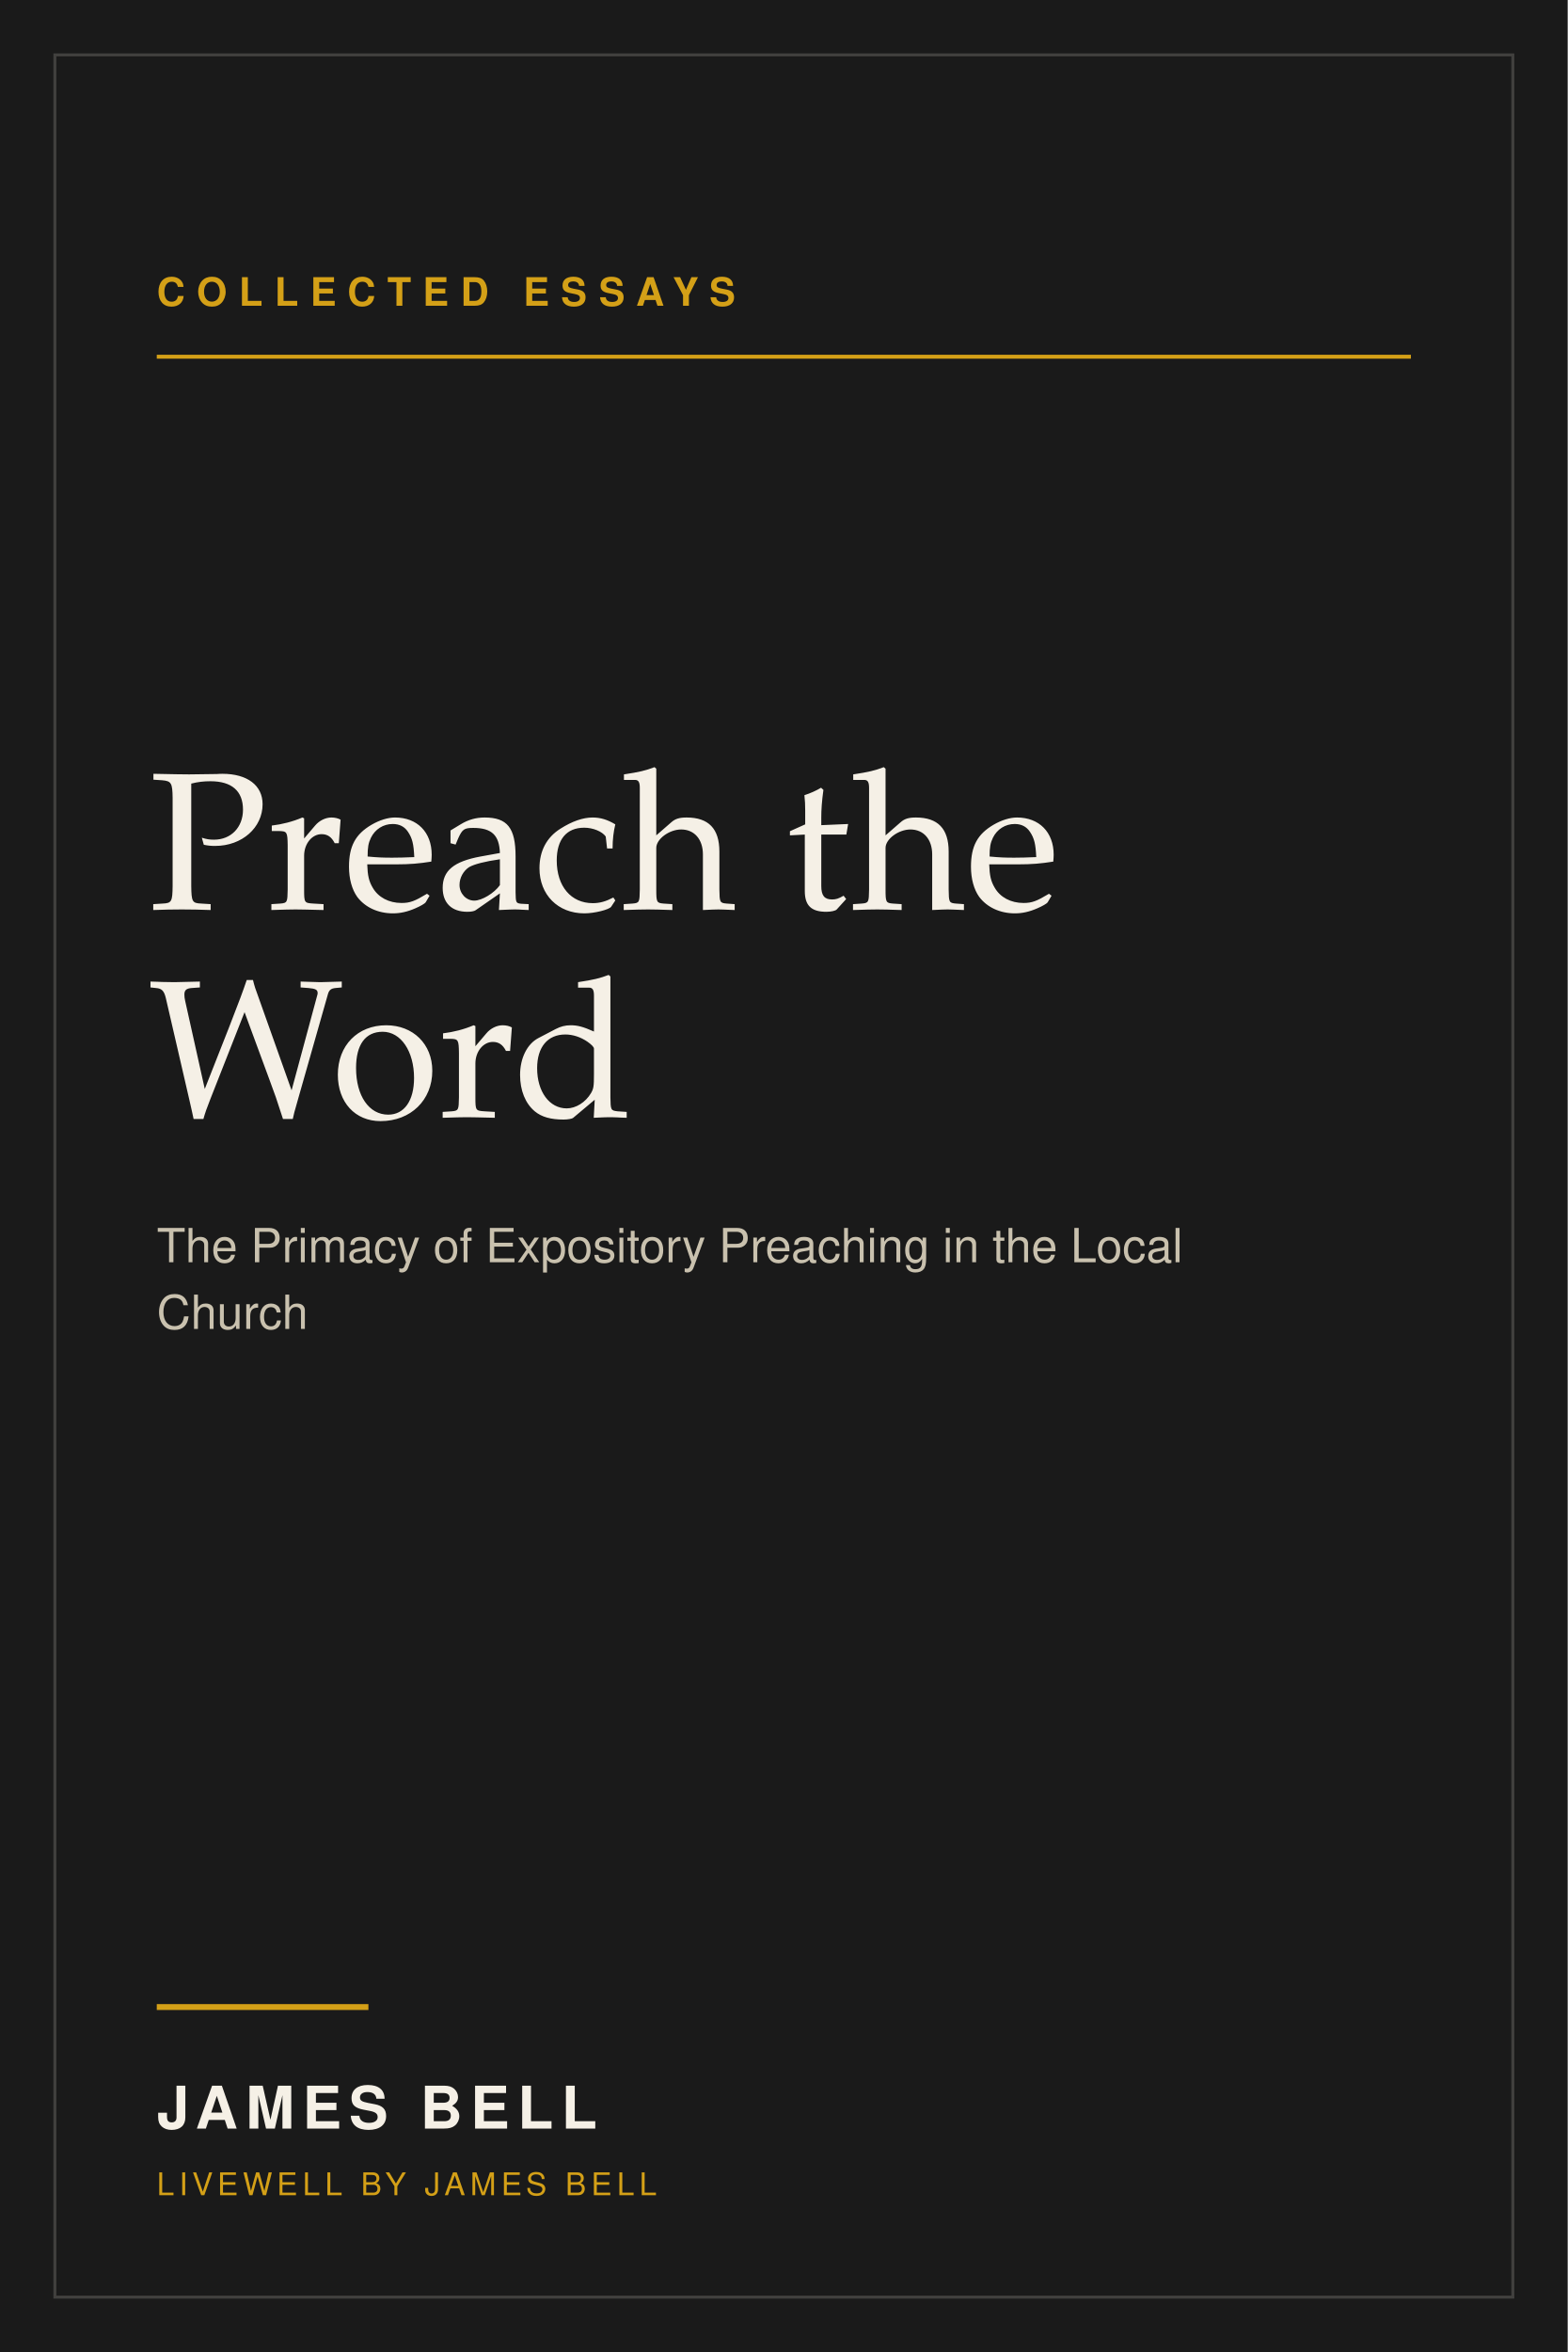
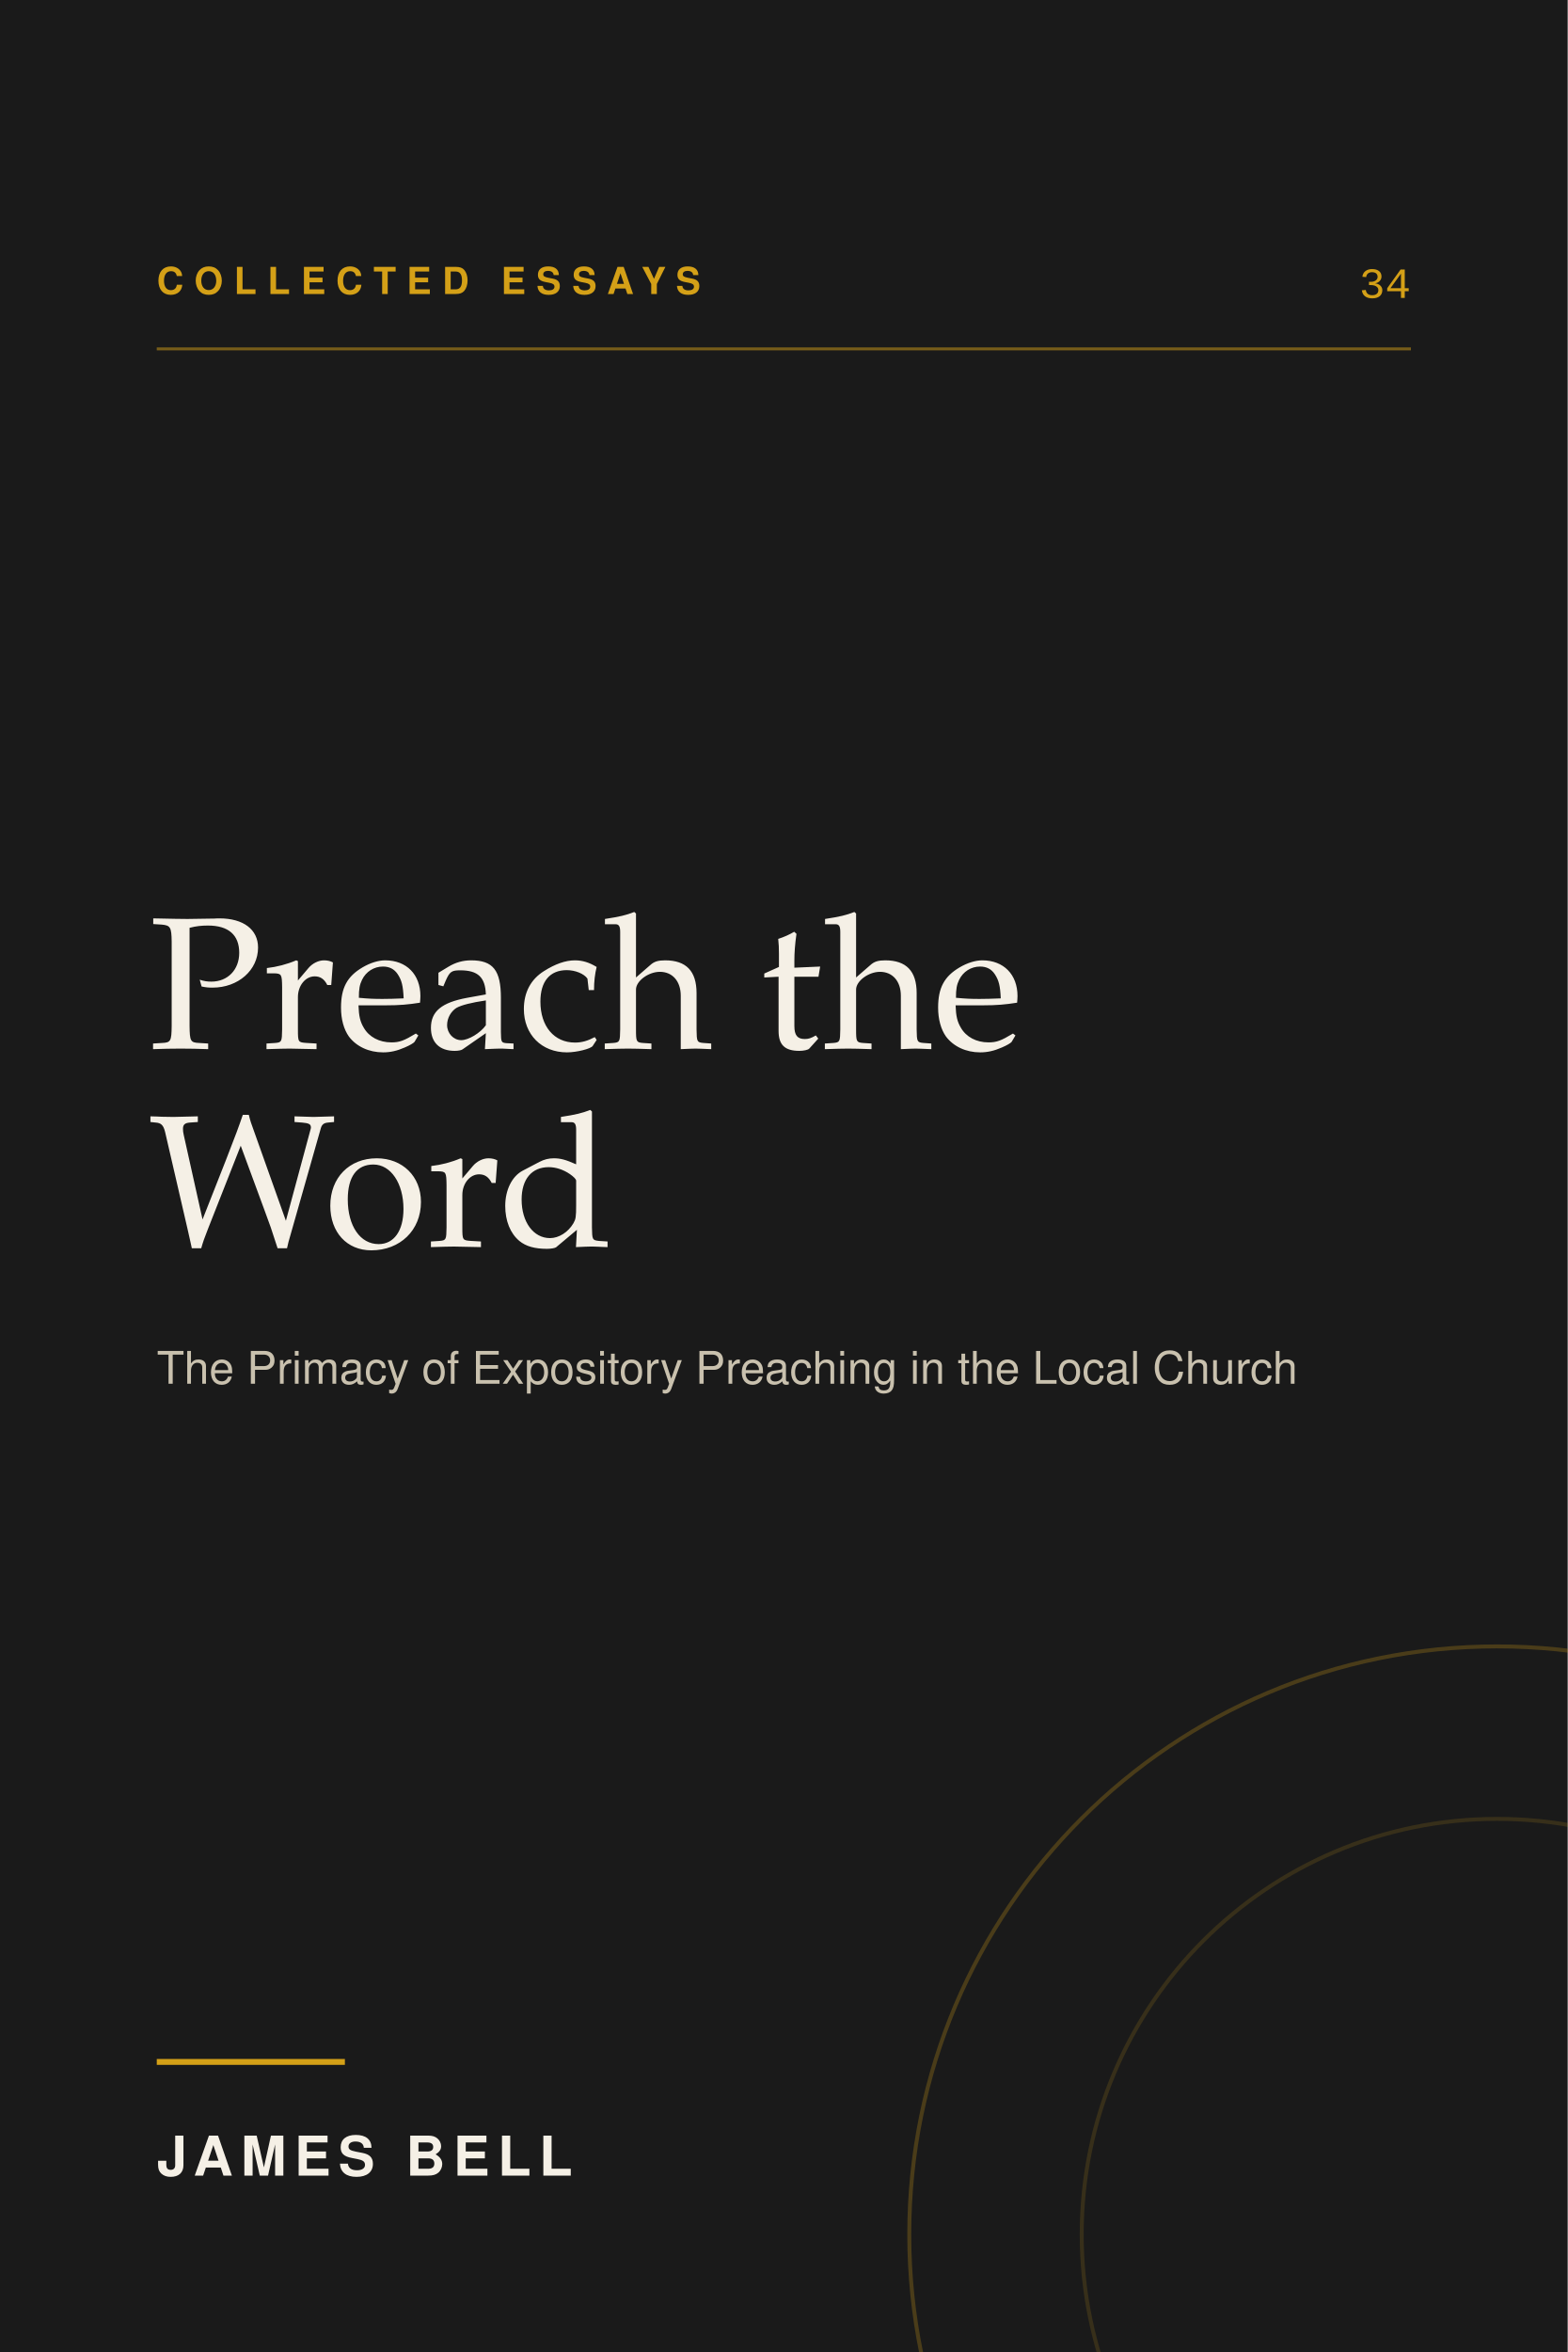
<svg xmlns="http://www.w3.org/2000/svg" width="800" height="1200" viewBox="0 0 800 1200" role="img" aria-label="Preach the Word by James Bell">
  <rect width="800" height="1200" fill="#1A1A1A" />
-   <rect x="28" y="28" width="744" height="1144" fill="none" stroke="#F5F0E6" stroke-width="1.5" opacity="0.18" />
-   <text x="80" y="156" font-family="Helvetica, Arial, sans-serif" font-size="20" letter-spacing="6" font-weight="700" fill="#D4A017">COLLECTED ESSAYS</text>
-   <line x1="80" y1="182" x2="720" y2="182" stroke="#D4A017" stroke-width="2" />
-   <text x="76" y="464" font-family="Palatino, 'Palatino Linotype', Georgia, serif" font-size="100" font-weight="400" fill="#F5F0E6">Preach the</text>
-   <text x="76" y="570" font-family="Palatino, 'Palatino Linotype', Georgia, serif" font-size="100" font-weight="400" fill="#F5F0E6">Word</text>
-   <text x="80" y="644" font-family="Helvetica, Arial, sans-serif" font-size="24" fill="#C9C1AE">The Primacy of Expository Preaching in the Local</text>
-   <text x="80" y="678" font-family="Helvetica, Arial, sans-serif" font-size="24" fill="#C9C1AE">Church</text>
-   <line x1="80" y1="1024" x2="188" y2="1024" stroke="#D4A017" stroke-width="3" />
-   <text x="80" y="1086" font-family="Helvetica, Arial, sans-serif" font-size="30" letter-spacing="4" font-weight="700" fill="#F5F0E6">JAMES BELL</text>
-   <text x="80" y="1120" font-family="Helvetica, Arial, sans-serif" font-size="16" letter-spacing="2.5" fill="#D4A017">LIVEWELL BY JAMES BELL</text>
+   <circle cx="764" cy="1140" r="300" fill="none" stroke="#D4A017" stroke-width="2" opacity="0.26" />
+   <circle cx="764" cy="1140" r="212" fill="none" stroke="#D4A017" stroke-width="2" opacity="0.16" />
+   <text x="80" y="150" font-family="Helvetica, Arial, sans-serif" font-size="19" letter-spacing="5.5" font-weight="700" fill="#D4A017">COLLECTED ESSAYS</text>
+   <text x="720" y="152" text-anchor="end" font-family="'JetBrains Mono', 'Courier New', monospace" font-size="22" fill="#D4A017">34</text>
+   <line x1="80" y1="178" x2="720" y2="178" stroke="#D4A017" stroke-width="1.5" opacity="0.5" />
+   <text x="76" y="535" font-family="Palatino, 'Palatino Linotype', Georgia, serif" font-size="96" font-weight="400" fill="#F5F0E6">Preach the</text>
+   <text x="76" y="636" font-family="Palatino, 'Palatino Linotype', Georgia, serif" font-size="96" font-weight="400" fill="#F5F0E6">Word</text>
+   <text x="80" y="706" font-family="Helvetica, Arial, sans-serif" font-size="23" fill="#C9C1AE">The Primacy of Expository Preaching in the Local Church</text>
+   <line x1="80" y1="1052" x2="176" y2="1052" stroke="#D4A017" stroke-width="3" />
+   <text x="80" y="1110" font-family="Helvetica, Arial, sans-serif" font-size="28" letter-spacing="4" font-weight="700" fill="#F5F0E6">JAMES BELL</text>
</svg>
